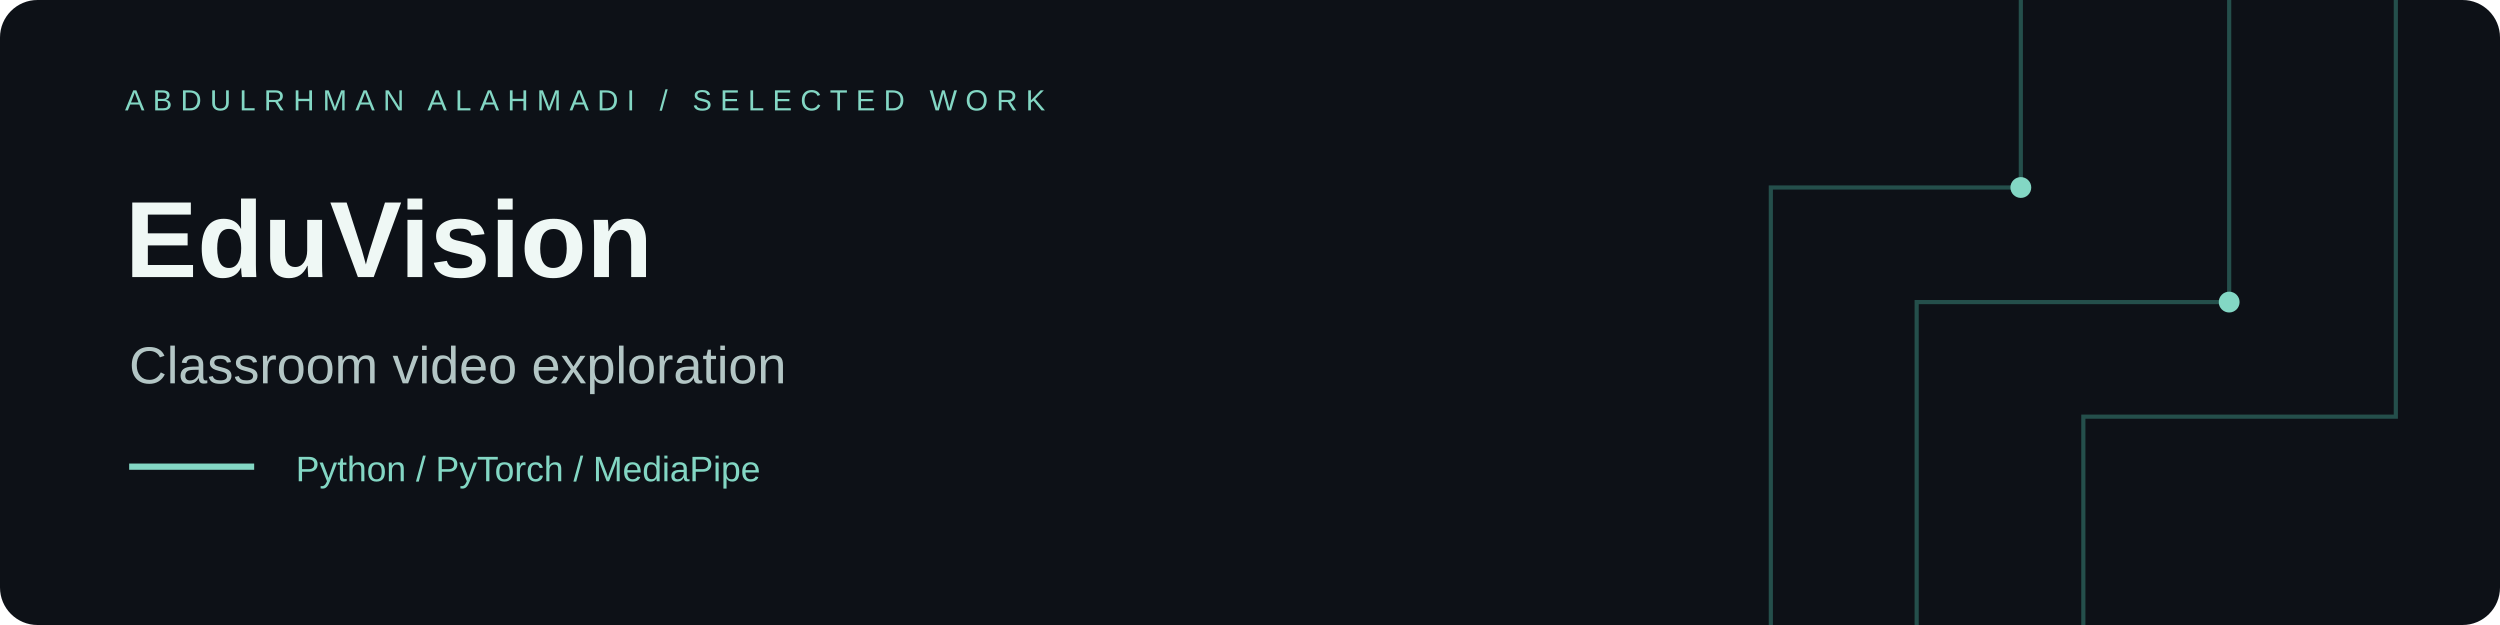
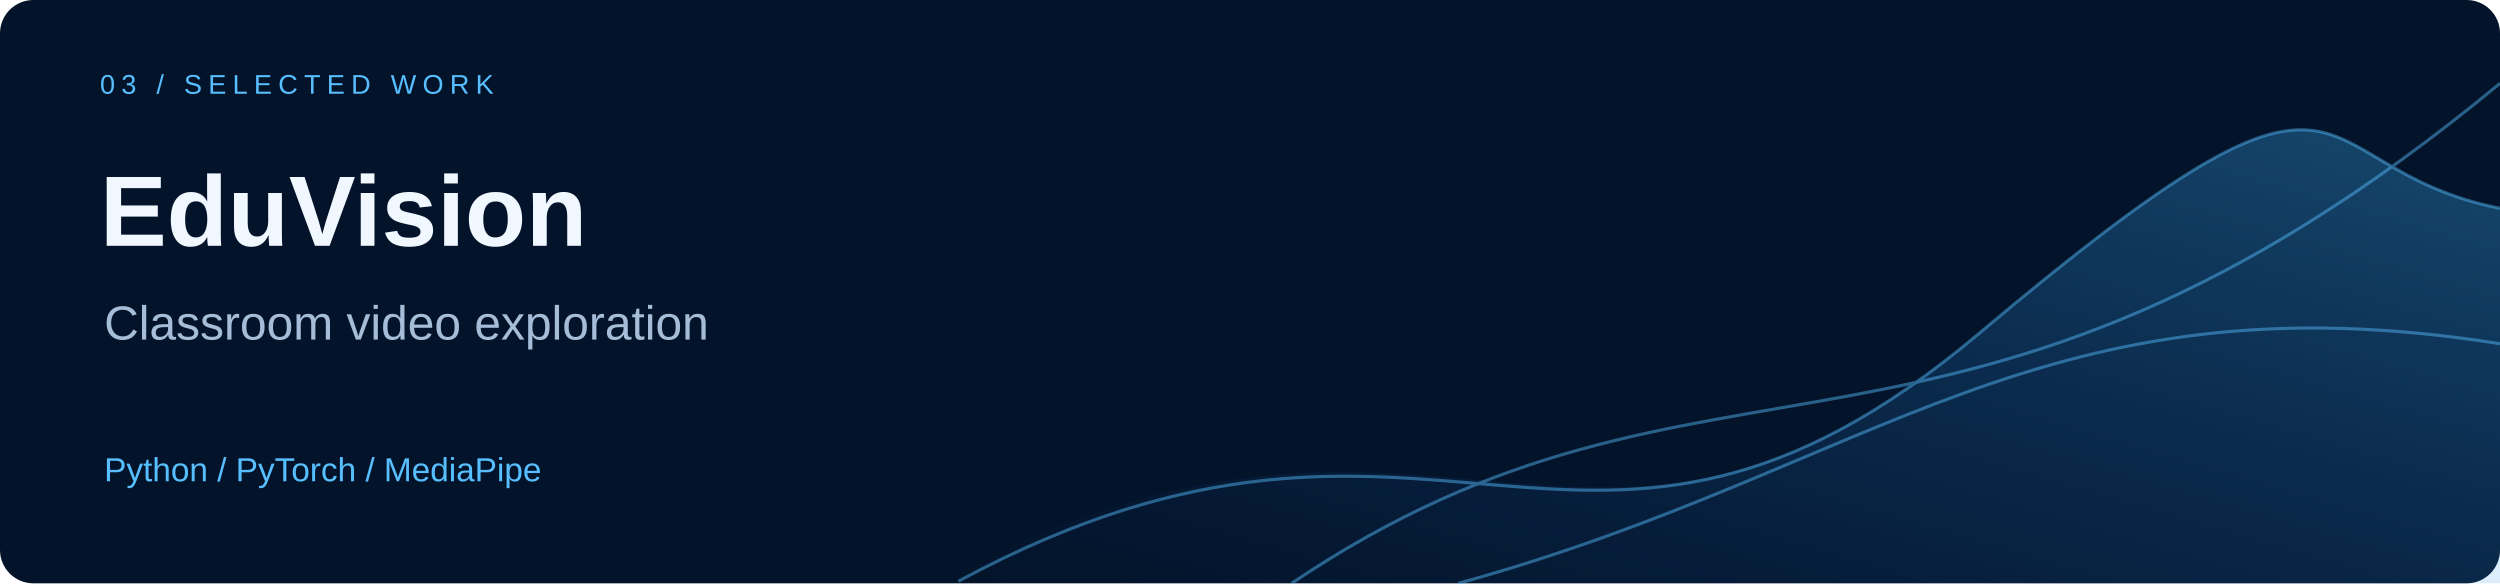
- <svg xmlns="http://www.w3.org/2000/svg" width="1200" height="300" viewBox="0 0 1200 300" role="img" aria-labelledby="title desc">
-   <rect width="1200" height="300" rx="18" fill="#0d1117" />
-   <path d="M850 300V90h120V0M920 300V145h150V0M1000 300V200h150V0" fill="none" stroke="#244f4b" stroke-width="2" />
-   <circle cx="970" cy="90" r="5" fill="#83d7c4" />
-   <circle cx="1070" cy="145" r="5" fill="#83d7c4" />
-   <text x="60" y="53" fill="#83d7c4" font-family="Arial,sans-serif" font-size="14" letter-spacing="4">ABDULRHMAN ALAHMADI / SELECTED WORK</text>
-   <text x="60" y="133" fill="#eff8f5" font-family="Arial,sans-serif" font-size="52" font-weight="700">EduVision</text>
-   <text x="62" y="184" fill="#b3c6c5" font-family="Arial,sans-serif" font-size="25">Classroom video exploration</text>
-   <path d="M62 224h60" stroke="#83d7c4" stroke-width="3" />
-   <text x="142" y="231" fill="#83d7c4" font-family="Arial,sans-serif" font-size="17">Python / PyTorch / MediaPipe</text>
+ <svg xmlns="http://www.w3.org/2000/svg" width="1200" height="280" viewBox="0 0 1200 280" role="img" aria-labelledby="title desc">
+   <defs>
+     <linearGradient id="wave" x1="0" y1="1" x2="1" y2="0">
+       <stop stop-color="#1469db" stop-opacity="0" />
+       <stop offset="1" stop-color="#41baff" stop-opacity=".32" />
+     </linearGradient>
+   </defs>
+   <rect width="1200" height="280" rx="16" fill="#031329" />
+   <path d="M450 280 C690 150 760 320 950 160 S1100 80 1200 100 L1200 280Z" fill="url(#wave)" />
+   <path d="M460 279 C690 155 760 320 950 160 S1100 80 1200 100 M620 280 C820 145 940 255 1200 40 M700 280 C900 225 980 130 1200 165" fill="none" stroke="#57bfff" stroke-opacity=".45" stroke-width="1.5" />
+   <text x="48" y="45" fill="#57bfff" font-family="Arial,sans-serif" font-size="13" letter-spacing="3">03 / SELECTED WORK</text>
+   <text x="48" y="118" fill="#f0f7ff" font-family="Arial,sans-serif" font-size="48" font-weight="700">EduVision</text>
+   <text x="50" y="163" fill="#a6bdd8" font-family="Arial,sans-serif" font-size="23">Classroom video exploration</text>
+   <text x="50" y="231" fill="#57bfff" font-family="Arial,sans-serif" font-size="16">Python / PyTorch / MediaPipe</text>
</svg>
